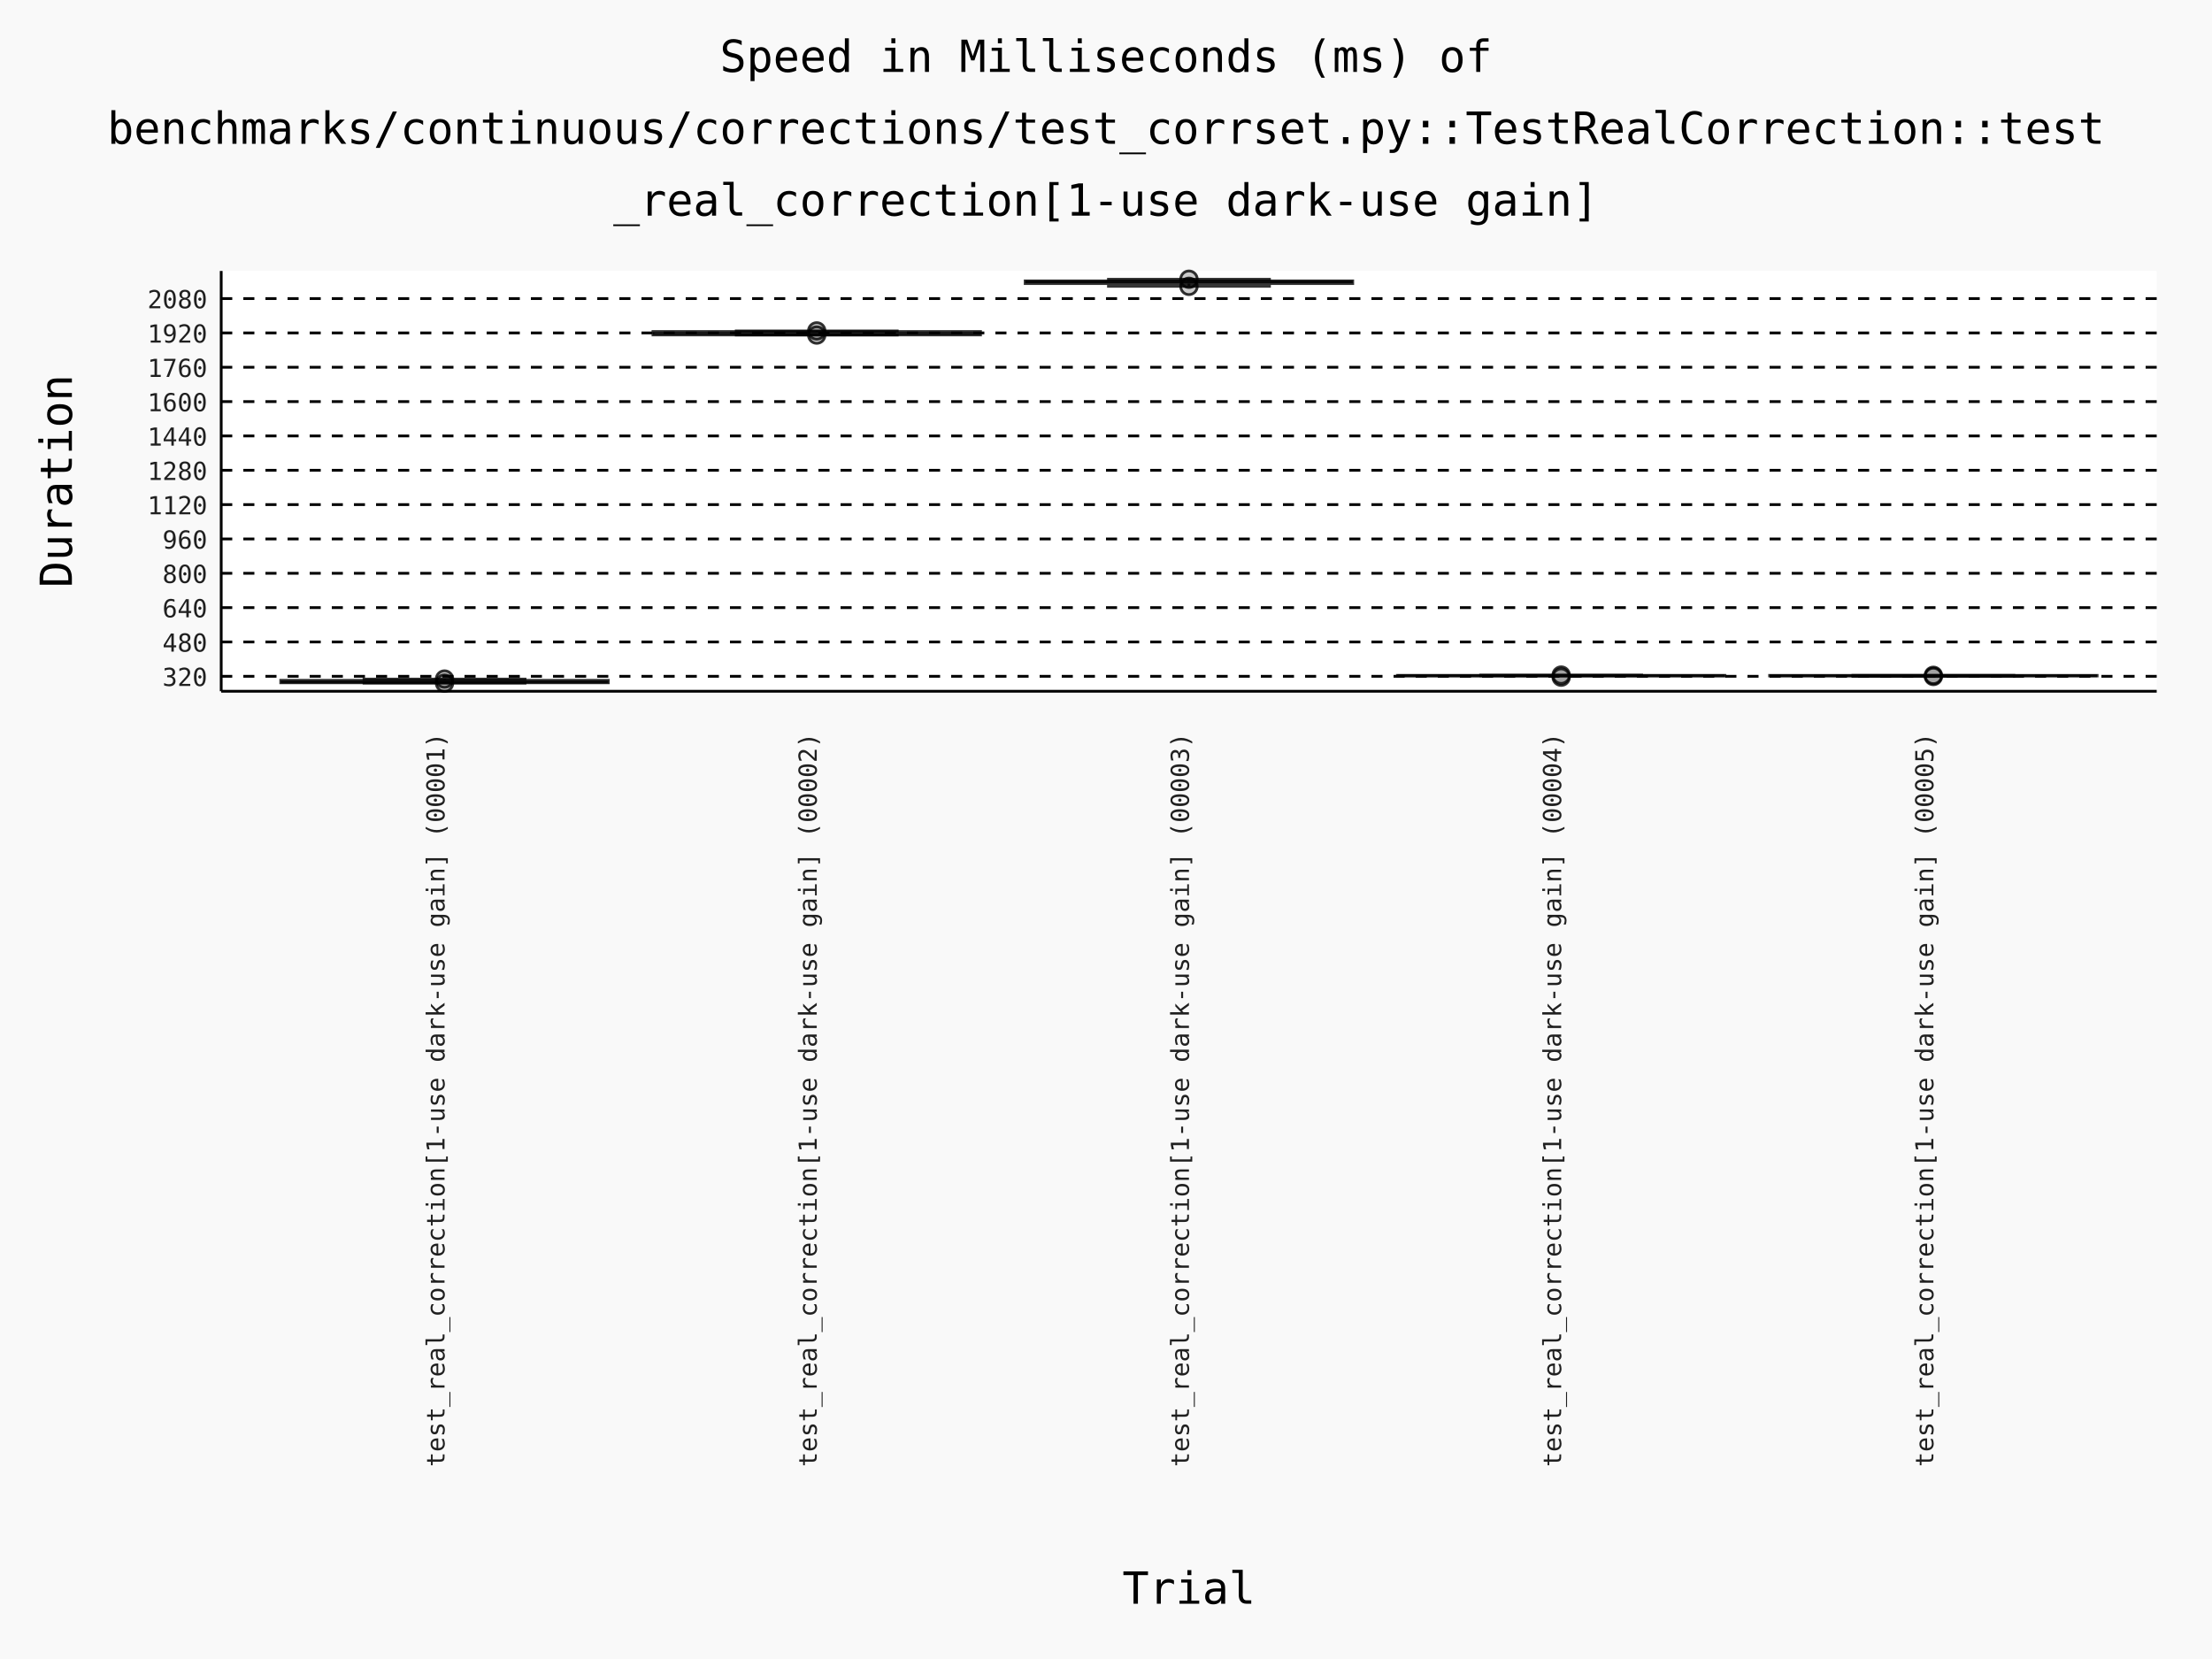
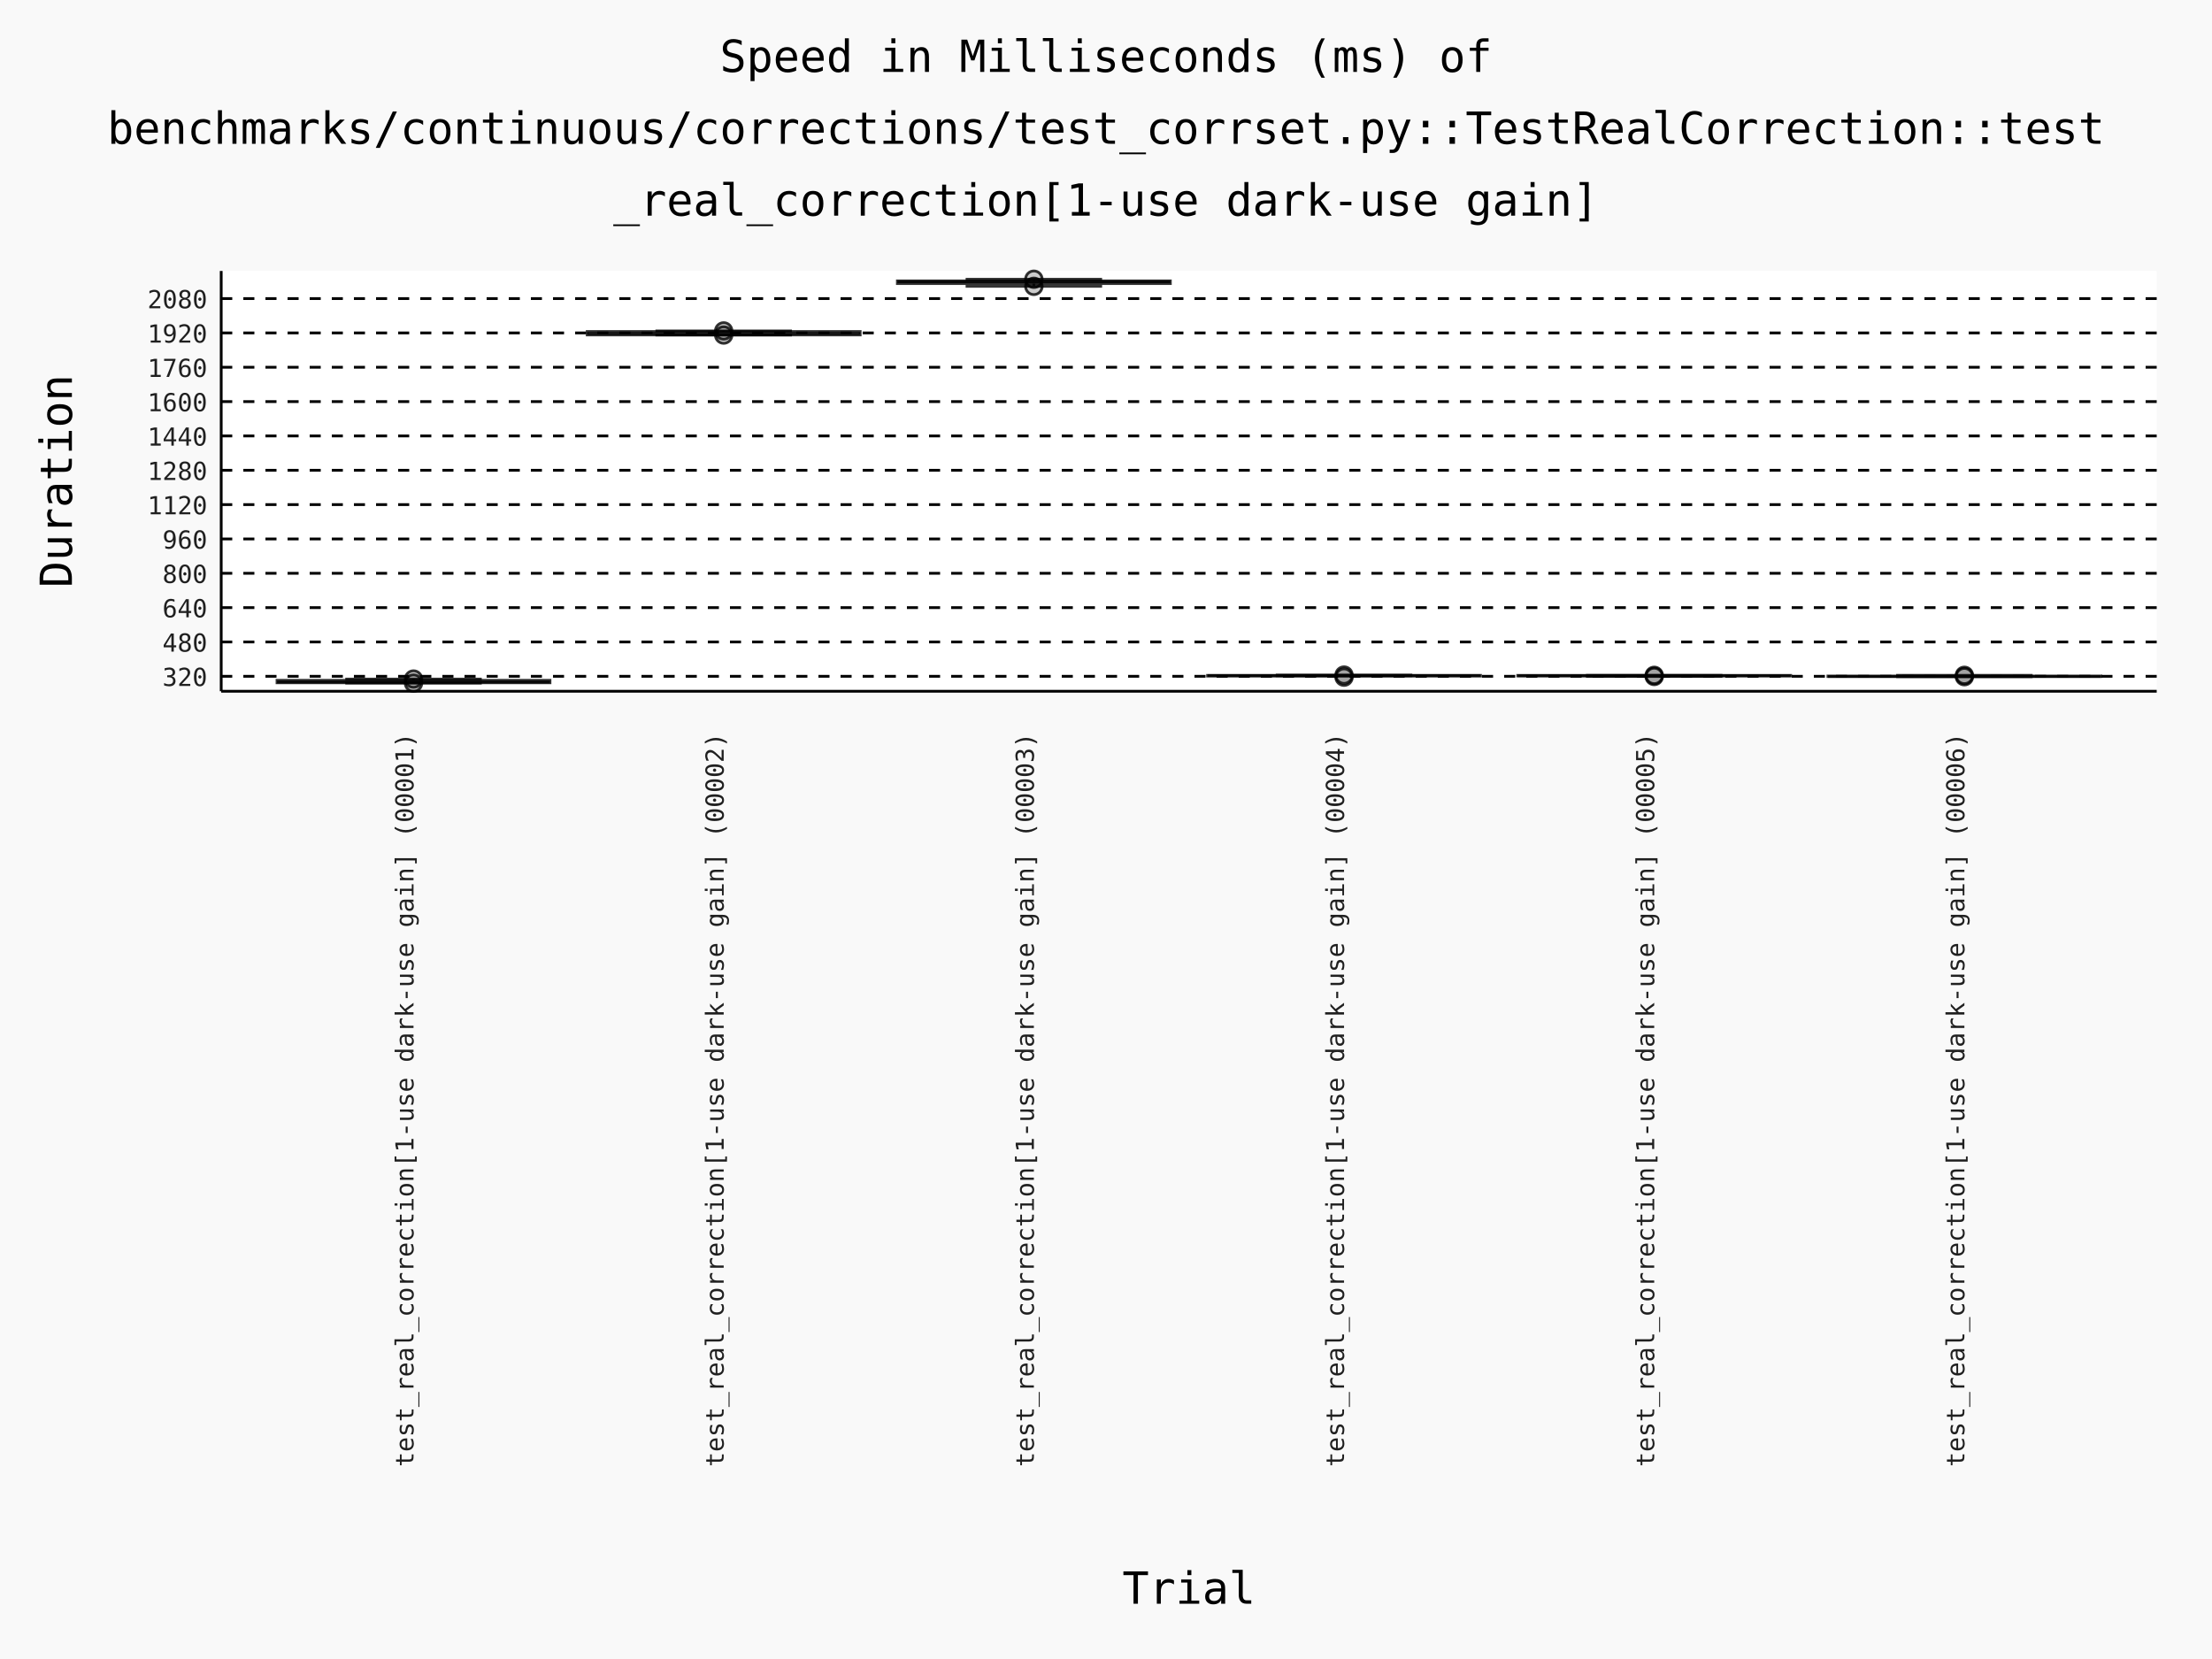
- <svg xmlns="http://www.w3.org/2000/svg" id="chart-b3713ab4-aaaa-48d2-a044-a2e0471d3456" class="pygal-chart" viewBox="0 0 800 600">
+ <svg xmlns="http://www.w3.org/2000/svg" id="chart-42d61c86-34f1-41f5-8c17-3f79115645c8" class="pygal-chart" viewBox="0 0 800 600">
  <defs>
-     <style type="text/css">#chart-b3713ab4-aaaa-48d2-a044-a2e0471d3456{-webkit-user-select:none;-webkit-font-smoothing:antialiased;font-family:Consolas,"Deja Vu Sans Mono","Bitstream Vera Sans Mono","Courier New",monospace}#chart-b3713ab4-aaaa-48d2-a044-a2e0471d3456 .title{font-family:Consolas,"Deja Vu Sans Mono","Bitstream Vera Sans Mono","Courier New",monospace;font-size:16px}#chart-b3713ab4-aaaa-48d2-a044-a2e0471d3456 .legends .legend text{font-family:Consolas,"Deja Vu Sans Mono","Bitstream Vera Sans Mono","Courier New",monospace;font-size:14px}#chart-b3713ab4-aaaa-48d2-a044-a2e0471d3456 .axis text{font-family:Consolas,"Deja Vu Sans Mono","Bitstream Vera Sans Mono","Courier New",monospace;font-size:10px}#chart-b3713ab4-aaaa-48d2-a044-a2e0471d3456 .axis text.major{font-family:Consolas,"Deja Vu Sans Mono","Bitstream Vera Sans Mono","Courier New",monospace;font-size:10px}#chart-b3713ab4-aaaa-48d2-a044-a2e0471d3456 .text-overlay text.value{font-family:Consolas,"Deja Vu Sans Mono","Bitstream Vera Sans Mono","Courier New",monospace;font-size:16px}#chart-b3713ab4-aaaa-48d2-a044-a2e0471d3456 .text-overlay text.label{font-family:Consolas,"Deja Vu Sans Mono","Bitstream Vera Sans Mono","Courier New",monospace;font-size:10px}#chart-b3713ab4-aaaa-48d2-a044-a2e0471d3456 .tooltip{font-family:Consolas,"Deja Vu Sans Mono","Bitstream Vera Sans Mono","Courier New",monospace;font-size:14px}#chart-b3713ab4-aaaa-48d2-a044-a2e0471d3456 text.no_data{font-family:Consolas,"Deja Vu Sans Mono","Bitstream Vera Sans Mono","Courier New",monospace;font-size:64px}
- #chart-b3713ab4-aaaa-48d2-a044-a2e0471d3456{background-color:rgba(249,249,249,1)}#chart-b3713ab4-aaaa-48d2-a044-a2e0471d3456 path,#chart-b3713ab4-aaaa-48d2-a044-a2e0471d3456 line,#chart-b3713ab4-aaaa-48d2-a044-a2e0471d3456 rect,#chart-b3713ab4-aaaa-48d2-a044-a2e0471d3456 circle{-webkit-transition:150ms;-moz-transition:150ms;transition:150ms}#chart-b3713ab4-aaaa-48d2-a044-a2e0471d3456 .graph &gt; .background{fill:rgba(249,249,249,1)}#chart-b3713ab4-aaaa-48d2-a044-a2e0471d3456 .plot &gt; .background{fill:rgba(255,255,255,1)}#chart-b3713ab4-aaaa-48d2-a044-a2e0471d3456 .graph{fill:rgba(0,0,0,.87)}#chart-b3713ab4-aaaa-48d2-a044-a2e0471d3456 text.no_data{fill:rgba(0,0,0,1)}#chart-b3713ab4-aaaa-48d2-a044-a2e0471d3456 .title{fill:rgba(0,0,0,1)}#chart-b3713ab4-aaaa-48d2-a044-a2e0471d3456 .legends .legend text{fill:rgba(0,0,0,.87)}#chart-b3713ab4-aaaa-48d2-a044-a2e0471d3456 .legends .legend:hover text{fill:rgba(0,0,0,1)}#chart-b3713ab4-aaaa-48d2-a044-a2e0471d3456 .axis .line{stroke:rgba(0,0,0,1)}#chart-b3713ab4-aaaa-48d2-a044-a2e0471d3456 .axis .guide.line{stroke:rgba(0,0,0,.54)}#chart-b3713ab4-aaaa-48d2-a044-a2e0471d3456 .axis .major.line{stroke:rgba(0,0,0,.87)}#chart-b3713ab4-aaaa-48d2-a044-a2e0471d3456 .axis text.major{fill:rgba(0,0,0,1)}#chart-b3713ab4-aaaa-48d2-a044-a2e0471d3456 .axis.y .guides:hover .guide.line,#chart-b3713ab4-aaaa-48d2-a044-a2e0471d3456 .line-graph .axis.x .guides:hover .guide.line,#chart-b3713ab4-aaaa-48d2-a044-a2e0471d3456 .stackedline-graph .axis.x .guides:hover .guide.line,#chart-b3713ab4-aaaa-48d2-a044-a2e0471d3456 .xy-graph .axis.x .guides:hover .guide.line{stroke:rgba(0,0,0,1)}#chart-b3713ab4-aaaa-48d2-a044-a2e0471d3456 .axis .guides:hover text{fill:rgba(0,0,0,1)}#chart-b3713ab4-aaaa-48d2-a044-a2e0471d3456 .reactive{fill-opacity:.7;stroke-opacity:.8;stroke-width:1}#chart-b3713ab4-aaaa-48d2-a044-a2e0471d3456 .ci{stroke:rgba(0,0,0,.87)}#chart-b3713ab4-aaaa-48d2-a044-a2e0471d3456 .reactive.active,#chart-b3713ab4-aaaa-48d2-a044-a2e0471d3456 .active .reactive{fill-opacity:.8;stroke-opacity:.9;stroke-width:4}#chart-b3713ab4-aaaa-48d2-a044-a2e0471d3456 .ci .reactive.active{stroke-width:1.5}#chart-b3713ab4-aaaa-48d2-a044-a2e0471d3456 .series text{fill:rgba(0,0,0,1)}#chart-b3713ab4-aaaa-48d2-a044-a2e0471d3456 .tooltip rect{fill:rgba(255,255,255,1);stroke:rgba(0,0,0,1);-webkit-transition:opacity 150ms;-moz-transition:opacity 150ms;transition:opacity 150ms}#chart-b3713ab4-aaaa-48d2-a044-a2e0471d3456 .tooltip .label{fill:rgba(0,0,0,.87)}#chart-b3713ab4-aaaa-48d2-a044-a2e0471d3456 .tooltip .label{fill:rgba(0,0,0,.87)}#chart-b3713ab4-aaaa-48d2-a044-a2e0471d3456 .tooltip .legend{font-size:.8em;fill:rgba(0,0,0,.54)}#chart-b3713ab4-aaaa-48d2-a044-a2e0471d3456 .tooltip .x_label{font-size:.6em;fill:rgba(0,0,0,1)}#chart-b3713ab4-aaaa-48d2-a044-a2e0471d3456 .tooltip .xlink{font-size:.5em;text-decoration:underline}#chart-b3713ab4-aaaa-48d2-a044-a2e0471d3456 .tooltip .value{font-size:1.5em}#chart-b3713ab4-aaaa-48d2-a044-a2e0471d3456 .bound{font-size:.5em}#chart-b3713ab4-aaaa-48d2-a044-a2e0471d3456 .max-value{font-size:.75em;fill:rgba(0,0,0,.54)}#chart-b3713ab4-aaaa-48d2-a044-a2e0471d3456 .map-element{fill:rgba(255,255,255,1);stroke:rgba(0,0,0,.54) !important}#chart-b3713ab4-aaaa-48d2-a044-a2e0471d3456 .map-element .reactive{fill-opacity:inherit;stroke-opacity:inherit}#chart-b3713ab4-aaaa-48d2-a044-a2e0471d3456 .color-0,#chart-b3713ab4-aaaa-48d2-a044-a2e0471d3456 .color-0 a:visited{stroke:#000000;fill:#000000}#chart-b3713ab4-aaaa-48d2-a044-a2e0471d3456 .color-1,#chart-b3713ab4-aaaa-48d2-a044-a2e0471d3456 .color-1 a:visited{stroke:#000000;fill:#000000}#chart-b3713ab4-aaaa-48d2-a044-a2e0471d3456 .color-2,#chart-b3713ab4-aaaa-48d2-a044-a2e0471d3456 .color-2 a:visited{stroke:#000000;fill:#000000}#chart-b3713ab4-aaaa-48d2-a044-a2e0471d3456 .color-3,#chart-b3713ab4-aaaa-48d2-a044-a2e0471d3456 .color-3 a:visited{stroke:#000000;fill:#000000}#chart-b3713ab4-aaaa-48d2-a044-a2e0471d3456 .color-4,#chart-b3713ab4-aaaa-48d2-a044-a2e0471d3456 .color-4 a:visited{stroke:#000000;fill:#000000}#chart-b3713ab4-aaaa-48d2-a044-a2e0471d3456 .text-overlay .color-0 text{fill:white}#chart-b3713ab4-aaaa-48d2-a044-a2e0471d3456 .text-overlay .color-1 text{fill:white}#chart-b3713ab4-aaaa-48d2-a044-a2e0471d3456 .text-overlay .color-2 text{fill:white}#chart-b3713ab4-aaaa-48d2-a044-a2e0471d3456 .text-overlay .color-3 text{fill:white}#chart-b3713ab4-aaaa-48d2-a044-a2e0471d3456 .text-overlay .color-4 text{fill:white}
- #chart-b3713ab4-aaaa-48d2-a044-a2e0471d3456 text.no_data{text-anchor:middle}#chart-b3713ab4-aaaa-48d2-a044-a2e0471d3456 .guide.line{fill:none}#chart-b3713ab4-aaaa-48d2-a044-a2e0471d3456 .centered{text-anchor:middle}#chart-b3713ab4-aaaa-48d2-a044-a2e0471d3456 .title{text-anchor:middle}#chart-b3713ab4-aaaa-48d2-a044-a2e0471d3456 .legends .legend text{fill-opacity:1}#chart-b3713ab4-aaaa-48d2-a044-a2e0471d3456 .axis.x text{text-anchor:middle}#chart-b3713ab4-aaaa-48d2-a044-a2e0471d3456 .axis.x:not(.web) text[transform]{text-anchor:start}#chart-b3713ab4-aaaa-48d2-a044-a2e0471d3456 .axis.x:not(.web) text[transform].backwards{text-anchor:end}#chart-b3713ab4-aaaa-48d2-a044-a2e0471d3456 .axis.y text{text-anchor:end}#chart-b3713ab4-aaaa-48d2-a044-a2e0471d3456 .axis.y text[transform].backwards{text-anchor:start}#chart-b3713ab4-aaaa-48d2-a044-a2e0471d3456 .axis.y2 text{text-anchor:start}#chart-b3713ab4-aaaa-48d2-a044-a2e0471d3456 .axis.y2 text[transform].backwards{text-anchor:end}#chart-b3713ab4-aaaa-48d2-a044-a2e0471d3456 .axis .guide.line{stroke-dasharray:4,4;stroke:black}#chart-b3713ab4-aaaa-48d2-a044-a2e0471d3456 .axis .major.guide.line{stroke-dasharray:6,6;stroke:black}#chart-b3713ab4-aaaa-48d2-a044-a2e0471d3456 .horizontal .axis.y .guide.line,#chart-b3713ab4-aaaa-48d2-a044-a2e0471d3456 .horizontal .axis.y2 .guide.line,#chart-b3713ab4-aaaa-48d2-a044-a2e0471d3456 .vertical .axis.x .guide.line{opacity:0}#chart-b3713ab4-aaaa-48d2-a044-a2e0471d3456 .horizontal .axis.always_show .guide.line,#chart-b3713ab4-aaaa-48d2-a044-a2e0471d3456 .vertical .axis.always_show .guide.line{opacity:1 !important}#chart-b3713ab4-aaaa-48d2-a044-a2e0471d3456 .axis.y .guides:hover .guide.line,#chart-b3713ab4-aaaa-48d2-a044-a2e0471d3456 .axis.y2 .guides:hover .guide.line,#chart-b3713ab4-aaaa-48d2-a044-a2e0471d3456 .axis.x .guides:hover .guide.line{opacity:1}#chart-b3713ab4-aaaa-48d2-a044-a2e0471d3456 .axis .guides:hover text{opacity:1}#chart-b3713ab4-aaaa-48d2-a044-a2e0471d3456 .nofill{fill:none}#chart-b3713ab4-aaaa-48d2-a044-a2e0471d3456 .subtle-fill{fill-opacity:.2}#chart-b3713ab4-aaaa-48d2-a044-a2e0471d3456 .dot{stroke-width:1px;fill-opacity:1;stroke-opacity:1}#chart-b3713ab4-aaaa-48d2-a044-a2e0471d3456 .dot.active{stroke-width:5px}#chart-b3713ab4-aaaa-48d2-a044-a2e0471d3456 .dot.negative{fill:transparent}#chart-b3713ab4-aaaa-48d2-a044-a2e0471d3456 text,#chart-b3713ab4-aaaa-48d2-a044-a2e0471d3456 tspan{stroke:none !important}#chart-b3713ab4-aaaa-48d2-a044-a2e0471d3456 .series text.active{opacity:1}#chart-b3713ab4-aaaa-48d2-a044-a2e0471d3456 .tooltip rect{fill-opacity:.95;stroke-width:.5}#chart-b3713ab4-aaaa-48d2-a044-a2e0471d3456 .tooltip text{fill-opacity:1}#chart-b3713ab4-aaaa-48d2-a044-a2e0471d3456 .showable{visibility:hidden}#chart-b3713ab4-aaaa-48d2-a044-a2e0471d3456 .showable.shown{visibility:visible}#chart-b3713ab4-aaaa-48d2-a044-a2e0471d3456 .gauge-background{fill:rgba(229,229,229,1);stroke:none}#chart-b3713ab4-aaaa-48d2-a044-a2e0471d3456 .bg-lines{stroke:rgba(249,249,249,1);stroke-width:2px}
+     <style type="text/css">#chart-42d61c86-34f1-41f5-8c17-3f79115645c8{-webkit-user-select:none;-webkit-font-smoothing:antialiased;font-family:Consolas,"Deja Vu Sans Mono","Bitstream Vera Sans Mono","Courier New",monospace}#chart-42d61c86-34f1-41f5-8c17-3f79115645c8 .title{font-family:Consolas,"Deja Vu Sans Mono","Bitstream Vera Sans Mono","Courier New",monospace;font-size:16px}#chart-42d61c86-34f1-41f5-8c17-3f79115645c8 .legends .legend text{font-family:Consolas,"Deja Vu Sans Mono","Bitstream Vera Sans Mono","Courier New",monospace;font-size:14px}#chart-42d61c86-34f1-41f5-8c17-3f79115645c8 .axis text{font-family:Consolas,"Deja Vu Sans Mono","Bitstream Vera Sans Mono","Courier New",monospace;font-size:10px}#chart-42d61c86-34f1-41f5-8c17-3f79115645c8 .axis text.major{font-family:Consolas,"Deja Vu Sans Mono","Bitstream Vera Sans Mono","Courier New",monospace;font-size:10px}#chart-42d61c86-34f1-41f5-8c17-3f79115645c8 .text-overlay text.value{font-family:Consolas,"Deja Vu Sans Mono","Bitstream Vera Sans Mono","Courier New",monospace;font-size:16px}#chart-42d61c86-34f1-41f5-8c17-3f79115645c8 .text-overlay text.label{font-family:Consolas,"Deja Vu Sans Mono","Bitstream Vera Sans Mono","Courier New",monospace;font-size:10px}#chart-42d61c86-34f1-41f5-8c17-3f79115645c8 .tooltip{font-family:Consolas,"Deja Vu Sans Mono","Bitstream Vera Sans Mono","Courier New",monospace;font-size:14px}#chart-42d61c86-34f1-41f5-8c17-3f79115645c8 text.no_data{font-family:Consolas,"Deja Vu Sans Mono","Bitstream Vera Sans Mono","Courier New",monospace;font-size:64px}
+ #chart-42d61c86-34f1-41f5-8c17-3f79115645c8{background-color:rgba(249,249,249,1)}#chart-42d61c86-34f1-41f5-8c17-3f79115645c8 path,#chart-42d61c86-34f1-41f5-8c17-3f79115645c8 line,#chart-42d61c86-34f1-41f5-8c17-3f79115645c8 rect,#chart-42d61c86-34f1-41f5-8c17-3f79115645c8 circle{-webkit-transition:150ms;-moz-transition:150ms;transition:150ms}#chart-42d61c86-34f1-41f5-8c17-3f79115645c8 .graph &gt; .background{fill:rgba(249,249,249,1)}#chart-42d61c86-34f1-41f5-8c17-3f79115645c8 .plot &gt; .background{fill:rgba(255,255,255,1)}#chart-42d61c86-34f1-41f5-8c17-3f79115645c8 .graph{fill:rgba(0,0,0,.87)}#chart-42d61c86-34f1-41f5-8c17-3f79115645c8 text.no_data{fill:rgba(0,0,0,1)}#chart-42d61c86-34f1-41f5-8c17-3f79115645c8 .title{fill:rgba(0,0,0,1)}#chart-42d61c86-34f1-41f5-8c17-3f79115645c8 .legends .legend text{fill:rgba(0,0,0,.87)}#chart-42d61c86-34f1-41f5-8c17-3f79115645c8 .legends .legend:hover text{fill:rgba(0,0,0,1)}#chart-42d61c86-34f1-41f5-8c17-3f79115645c8 .axis .line{stroke:rgba(0,0,0,1)}#chart-42d61c86-34f1-41f5-8c17-3f79115645c8 .axis .guide.line{stroke:rgba(0,0,0,.54)}#chart-42d61c86-34f1-41f5-8c17-3f79115645c8 .axis .major.line{stroke:rgba(0,0,0,.87)}#chart-42d61c86-34f1-41f5-8c17-3f79115645c8 .axis text.major{fill:rgba(0,0,0,1)}#chart-42d61c86-34f1-41f5-8c17-3f79115645c8 .axis.y .guides:hover .guide.line,#chart-42d61c86-34f1-41f5-8c17-3f79115645c8 .line-graph .axis.x .guides:hover .guide.line,#chart-42d61c86-34f1-41f5-8c17-3f79115645c8 .stackedline-graph .axis.x .guides:hover .guide.line,#chart-42d61c86-34f1-41f5-8c17-3f79115645c8 .xy-graph .axis.x .guides:hover .guide.line{stroke:rgba(0,0,0,1)}#chart-42d61c86-34f1-41f5-8c17-3f79115645c8 .axis .guides:hover text{fill:rgba(0,0,0,1)}#chart-42d61c86-34f1-41f5-8c17-3f79115645c8 .reactive{fill-opacity:.7;stroke-opacity:.8;stroke-width:1}#chart-42d61c86-34f1-41f5-8c17-3f79115645c8 .ci{stroke:rgba(0,0,0,.87)}#chart-42d61c86-34f1-41f5-8c17-3f79115645c8 .reactive.active,#chart-42d61c86-34f1-41f5-8c17-3f79115645c8 .active .reactive{fill-opacity:.8;stroke-opacity:.9;stroke-width:4}#chart-42d61c86-34f1-41f5-8c17-3f79115645c8 .ci .reactive.active{stroke-width:1.5}#chart-42d61c86-34f1-41f5-8c17-3f79115645c8 .series text{fill:rgba(0,0,0,1)}#chart-42d61c86-34f1-41f5-8c17-3f79115645c8 .tooltip rect{fill:rgba(255,255,255,1);stroke:rgba(0,0,0,1);-webkit-transition:opacity 150ms;-moz-transition:opacity 150ms;transition:opacity 150ms}#chart-42d61c86-34f1-41f5-8c17-3f79115645c8 .tooltip .label{fill:rgba(0,0,0,.87)}#chart-42d61c86-34f1-41f5-8c17-3f79115645c8 .tooltip .label{fill:rgba(0,0,0,.87)}#chart-42d61c86-34f1-41f5-8c17-3f79115645c8 .tooltip .legend{font-size:.8em;fill:rgba(0,0,0,.54)}#chart-42d61c86-34f1-41f5-8c17-3f79115645c8 .tooltip .x_label{font-size:.6em;fill:rgba(0,0,0,1)}#chart-42d61c86-34f1-41f5-8c17-3f79115645c8 .tooltip .xlink{font-size:.5em;text-decoration:underline}#chart-42d61c86-34f1-41f5-8c17-3f79115645c8 .tooltip .value{font-size:1.5em}#chart-42d61c86-34f1-41f5-8c17-3f79115645c8 .bound{font-size:.5em}#chart-42d61c86-34f1-41f5-8c17-3f79115645c8 .max-value{font-size:.75em;fill:rgba(0,0,0,.54)}#chart-42d61c86-34f1-41f5-8c17-3f79115645c8 .map-element{fill:rgba(255,255,255,1);stroke:rgba(0,0,0,.54) !important}#chart-42d61c86-34f1-41f5-8c17-3f79115645c8 .map-element .reactive{fill-opacity:inherit;stroke-opacity:inherit}#chart-42d61c86-34f1-41f5-8c17-3f79115645c8 .color-0,#chart-42d61c86-34f1-41f5-8c17-3f79115645c8 .color-0 a:visited{stroke:#000000;fill:#000000}#chart-42d61c86-34f1-41f5-8c17-3f79115645c8 .color-1,#chart-42d61c86-34f1-41f5-8c17-3f79115645c8 .color-1 a:visited{stroke:#000000;fill:#000000}#chart-42d61c86-34f1-41f5-8c17-3f79115645c8 .color-2,#chart-42d61c86-34f1-41f5-8c17-3f79115645c8 .color-2 a:visited{stroke:#000000;fill:#000000}#chart-42d61c86-34f1-41f5-8c17-3f79115645c8 .color-3,#chart-42d61c86-34f1-41f5-8c17-3f79115645c8 .color-3 a:visited{stroke:#000000;fill:#000000}#chart-42d61c86-34f1-41f5-8c17-3f79115645c8 .color-4,#chart-42d61c86-34f1-41f5-8c17-3f79115645c8 .color-4 a:visited{stroke:#000000;fill:#000000}#chart-42d61c86-34f1-41f5-8c17-3f79115645c8 .color-5,#chart-42d61c86-34f1-41f5-8c17-3f79115645c8 .color-5 a:visited{stroke:#000000;fill:#000000}#chart-42d61c86-34f1-41f5-8c17-3f79115645c8 .text-overlay .color-0 text{fill:white}#chart-42d61c86-34f1-41f5-8c17-3f79115645c8 .text-overlay .color-1 text{fill:white}#chart-42d61c86-34f1-41f5-8c17-3f79115645c8 .text-overlay .color-2 text{fill:white}#chart-42d61c86-34f1-41f5-8c17-3f79115645c8 .text-overlay .color-3 text{fill:white}#chart-42d61c86-34f1-41f5-8c17-3f79115645c8 .text-overlay .color-4 text{fill:white}#chart-42d61c86-34f1-41f5-8c17-3f79115645c8 .text-overlay .color-5 text{fill:white}
+ #chart-42d61c86-34f1-41f5-8c17-3f79115645c8 text.no_data{text-anchor:middle}#chart-42d61c86-34f1-41f5-8c17-3f79115645c8 .guide.line{fill:none}#chart-42d61c86-34f1-41f5-8c17-3f79115645c8 .centered{text-anchor:middle}#chart-42d61c86-34f1-41f5-8c17-3f79115645c8 .title{text-anchor:middle}#chart-42d61c86-34f1-41f5-8c17-3f79115645c8 .legends .legend text{fill-opacity:1}#chart-42d61c86-34f1-41f5-8c17-3f79115645c8 .axis.x text{text-anchor:middle}#chart-42d61c86-34f1-41f5-8c17-3f79115645c8 .axis.x:not(.web) text[transform]{text-anchor:start}#chart-42d61c86-34f1-41f5-8c17-3f79115645c8 .axis.x:not(.web) text[transform].backwards{text-anchor:end}#chart-42d61c86-34f1-41f5-8c17-3f79115645c8 .axis.y text{text-anchor:end}#chart-42d61c86-34f1-41f5-8c17-3f79115645c8 .axis.y text[transform].backwards{text-anchor:start}#chart-42d61c86-34f1-41f5-8c17-3f79115645c8 .axis.y2 text{text-anchor:start}#chart-42d61c86-34f1-41f5-8c17-3f79115645c8 .axis.y2 text[transform].backwards{text-anchor:end}#chart-42d61c86-34f1-41f5-8c17-3f79115645c8 .axis .guide.line{stroke-dasharray:4,4;stroke:black}#chart-42d61c86-34f1-41f5-8c17-3f79115645c8 .axis .major.guide.line{stroke-dasharray:6,6;stroke:black}#chart-42d61c86-34f1-41f5-8c17-3f79115645c8 .horizontal .axis.y .guide.line,#chart-42d61c86-34f1-41f5-8c17-3f79115645c8 .horizontal .axis.y2 .guide.line,#chart-42d61c86-34f1-41f5-8c17-3f79115645c8 .vertical .axis.x .guide.line{opacity:0}#chart-42d61c86-34f1-41f5-8c17-3f79115645c8 .horizontal .axis.always_show .guide.line,#chart-42d61c86-34f1-41f5-8c17-3f79115645c8 .vertical .axis.always_show .guide.line{opacity:1 !important}#chart-42d61c86-34f1-41f5-8c17-3f79115645c8 .axis.y .guides:hover .guide.line,#chart-42d61c86-34f1-41f5-8c17-3f79115645c8 .axis.y2 .guides:hover .guide.line,#chart-42d61c86-34f1-41f5-8c17-3f79115645c8 .axis.x .guides:hover .guide.line{opacity:1}#chart-42d61c86-34f1-41f5-8c17-3f79115645c8 .axis .guides:hover text{opacity:1}#chart-42d61c86-34f1-41f5-8c17-3f79115645c8 .nofill{fill:none}#chart-42d61c86-34f1-41f5-8c17-3f79115645c8 .subtle-fill{fill-opacity:.2}#chart-42d61c86-34f1-41f5-8c17-3f79115645c8 .dot{stroke-width:1px;fill-opacity:1;stroke-opacity:1}#chart-42d61c86-34f1-41f5-8c17-3f79115645c8 .dot.active{stroke-width:5px}#chart-42d61c86-34f1-41f5-8c17-3f79115645c8 .dot.negative{fill:transparent}#chart-42d61c86-34f1-41f5-8c17-3f79115645c8 text,#chart-42d61c86-34f1-41f5-8c17-3f79115645c8 tspan{stroke:none !important}#chart-42d61c86-34f1-41f5-8c17-3f79115645c8 .series text.active{opacity:1}#chart-42d61c86-34f1-41f5-8c17-3f79115645c8 .tooltip rect{fill-opacity:.95;stroke-width:.5}#chart-42d61c86-34f1-41f5-8c17-3f79115645c8 .tooltip text{fill-opacity:1}#chart-42d61c86-34f1-41f5-8c17-3f79115645c8 .showable{visibility:hidden}#chart-42d61c86-34f1-41f5-8c17-3f79115645c8 .showable.shown{visibility:visible}#chart-42d61c86-34f1-41f5-8c17-3f79115645c8 .gauge-background{fill:rgba(229,229,229,1);stroke:none}#chart-42d61c86-34f1-41f5-8c17-3f79115645c8 .bg-lines{stroke:rgba(249,249,249,1);stroke-width:2px}
.tooltip .value{font-size:1em !important}.axis text{font-size:9px !important}</style>
  </defs>
  <g class="graph custombox-graph vertical">
    <rect x="0" y="0" width="800" height="600" class="background" />
    <g transform="translate(80, 98)" class="plot">
      <rect x="0" y="0" width="700.0" height="152.0" class="background" />
      <g class="axis y always_show">
        <path d="M0 152 h700" class="line" />
        <g class="guides">
          <path d="M0 146.593 h700" class="guide line" />
          <text x="-5" y="150.093" class="">320</text>
        </g>
        <g class="guides">
          <path d="M0 134.174 h700" class="guide line" />
          <text x="-5" y="137.674" class="">480</text>
        </g>
        <g class="guides">
          <path d="M0 121.756 h700" class="guide line" />
          <text x="-5" y="125.256" class="">640</text>
        </g>
        <g class="guides">
          <path d="M0 109.337 h700" class="guide line" />
          <text x="-5" y="112.837" class="">800</text>
        </g>
        <g class="guides">
          <path d="M0 96.918 h700" class="guide line" />
          <text x="-5" y="100.418" class="">960</text>
        </g>
        <g class="guides">
          <path d="M0 84.499 h700" class="guide line" />
          <text x="-5" y="87.999" class="">1120</text>
        </g>
        <g class="guides">
          <path d="M0 72.08 h700" class="guide line" />
          <text x="-5" y="75.58" class="">1280</text>
        </g>
        <g class="guides">
          <path d="M0 59.662 h700" class="guide line" />
          <text x="-5" y="63.162" class="">1440</text>
        </g>
        <g class="guides">
          <path d="M0 47.243 h700" class="guide line" />
          <text x="-5" y="50.743" class="">1600</text>
        </g>
        <g class="guides">
          <path d="M0 34.824 h700" class="guide line" />
          <text x="-5" y="38.324" class="">1760</text>
        </g>
        <g class="guides">
          <path d="M0 22.405 h700" class="guide line" />
          <text x="-5" y="25.905" class="">1920</text>
        </g>
        <g class="guides">
          <path d="M0 9.986 h700" class="guide line" />
          <text x="-5" y="13.486" class="">2080</text>
        </g>
      </g>
      <g class="axis x">
        <path d="M0 0 v152" class="line" />
        <g class="guides">
-           <path d="M80.769 0 v152" class="guide line" />
-           <text x="80.769" y="167.0" class="backwards" transform="rotate(270 80.76923 167)">test_real_correction[1-use dark-use gain] (00001)</text>
-         </g>
-         <g class="guides">
-           <path d="M215.385 0 v152" class="guide line" />
-           <text x="215.385" y="167.0" class="backwards" transform="rotate(270 215.3846 167)">test_real_correction[1-use dark-use gain] (00002)</text>
-         </g>
-         <g class="guides">
-           <path d="M350 0 v152" class="guide line" />
-           <text x="350.0" y="167.0" class="backwards" transform="rotate(270 350 167)">test_real_correction[1-use dark-use gain] (00003)</text>
-         </g>
-         <g class="guides">
-           <path d="M484.615 0 v152" class="guide line" />
-           <text x="484.615" y="167.0" class="backwards" transform="rotate(270 484.6154 167)">test_real_correction[1-use dark-use gain] (00004)</text>
-         </g>
-         <g class="guides">
-           <path d="M619.231 0 v152" class="guide line" />
-           <text x="619.231" y="167.0" class="backwards" transform="rotate(270 619.2308 167)">test_real_correction[1-use dark-use gain] (00005)</text>
+           <path d="M69.551 0 v152" class="guide line" />
+           <text x="69.551" y="167.0" class="backwards" transform="rotate(270 69.55128 167)">test_real_correction[1-use dark-use gain] (00001)</text>
+         </g>
+         <g class="guides">
+           <path d="M181.731 0 v152" class="guide line" />
+           <text x="181.731" y="167.0" class="backwards" transform="rotate(270 181.7308 167)">test_real_correction[1-use dark-use gain] (00002)</text>
+         </g>
+         <g class="guides">
+           <path d="M293.91 0 v152" class="guide line" />
+           <text x="293.91" y="167.0" class="backwards" transform="rotate(270 293.9103 167)">test_real_correction[1-use dark-use gain] (00003)</text>
+         </g>
+         <g class="guides">
+           <path d="M406.09 0 v152" class="guide line" />
+           <text x="406.09" y="167.0" class="backwards" transform="rotate(270 406.0897 167)">test_real_correction[1-use dark-use gain] (00004)</text>
+         </g>
+         <g class="guides">
+           <path d="M518.269 0 v152" class="guide line" />
+           <text x="518.269" y="167.0" class="backwards" transform="rotate(270 518.2692 167)">test_real_correction[1-use dark-use gain] (00005)</text>
+         </g>
+         <g class="guides">
+           <path d="M630.449 0 v152" class="guide line" />
+           <text x="630.449" y="167.0" class="backwards" transform="rotate(270 630.4487 167)">test_real_correction[1-use dark-use gain] (00006)</text>
        </g>
      </g>
      <g class="series serie-0 color-0">
        <g class="boxes">
          <g class="box">
-             <path stroke-width="3" d="M51.154 149.062 L110.385 149.062" class="reactive tooltip-trigger" />
-             <path stroke-width="3" d="M21.538 148.653 L140 148.653" class="reactive tooltip-trigger" />
-             <path stroke-width="3" d="M51.154 147.595 L110.385 147.595" class="reactive tooltip-trigger" />
-             <path stroke-width="2" d="M80.769 149.062 L80.769 148.936" class="reactive tooltip-trigger" />
-             <path stroke-width="2" d="M80.769 147.595 L80.769 148.038" class="reactive tooltip-trigger" />
-             <rect x="21.538" y="148.038" height="0.897" width="118.462" class="subtle-fill reactive tooltip-trigger" />
-             <circle cx="80.769" cy="149.062" r="3" class="subtle-fill reactive tooltip-trigger" />
-             <circle cx="80.769" cy="147.595" r="3" class="subtle-fill reactive tooltip-trigger" />
+             <path stroke-width="3" d="M44.872 149.062 L94.231 149.062" class="reactive tooltip-trigger" />
+             <path stroke-width="3" d="M20.192 148.653 L118.91 148.653" class="reactive tooltip-trigger" />
+             <path stroke-width="3" d="M44.872 147.595 L94.231 147.595" class="reactive tooltip-trigger" />
+             <path stroke-width="2" d="M69.551 149.062 L69.551 148.936" class="reactive tooltip-trigger" />
+             <path stroke-width="2" d="M69.551 147.595 L69.551 148.038" class="reactive tooltip-trigger" />
+             <rect x="20.192" y="148.038" height="0.897" width="98.718" class="subtle-fill reactive tooltip-trigger" />
+             <circle cx="69.551" cy="149.062" r="3" class="subtle-fill reactive tooltip-trigger" />
+             <circle cx="69.551" cy="147.595" r="3" class="subtle-fill reactive tooltip-trigger" />
          </g>
        </g>
      </g>
      <g class="series serie-1 color-1">
        <g class="boxes">
          <g class="box">
-             <path stroke-width="3" d="M185.769 23.17 L245 23.17" class="reactive tooltip-trigger" />
-             <path stroke-width="3" d="M156.154 22.586 L274.615 22.586" class="reactive tooltip-trigger" />
-             <path stroke-width="3" d="M185.769 21.688 L245 21.688" class="reactive tooltip-trigger" />
-             <path stroke-width="2" d="M215.385 23.17 L215.385 23.139" class="reactive tooltip-trigger" />
-             <path stroke-width="2" d="M215.385 21.688 L215.385 21.899" class="reactive tooltip-trigger" />
-             <rect x="156.154" y="21.899" height="1.239" width="118.462" class="subtle-fill reactive tooltip-trigger" />
-             <circle cx="215.385" cy="23.17" r="3" class="subtle-fill reactive tooltip-trigger" />
-             <circle cx="215.385" cy="21.688" r="3" class="subtle-fill reactive tooltip-trigger" />
+             <path stroke-width="3" d="M157.051 23.17 L206.41 23.17" class="reactive tooltip-trigger" />
+             <path stroke-width="3" d="M132.372 22.586 L231.09 22.586" class="reactive tooltip-trigger" />
+             <path stroke-width="3" d="M157.051 21.688 L206.41 21.688" class="reactive tooltip-trigger" />
+             <path stroke-width="2" d="M181.731 23.17 L181.731 23.139" class="reactive tooltip-trigger" />
+             <path stroke-width="2" d="M181.731 21.688 L181.731 21.899" class="reactive tooltip-trigger" />
+             <rect x="132.372" y="21.899" height="1.239" width="98.718" class="subtle-fill reactive tooltip-trigger" />
+             <circle cx="181.731" cy="23.17" r="3" class="subtle-fill reactive tooltip-trigger" />
+             <circle cx="181.731" cy="21.688" r="3" class="subtle-fill reactive tooltip-trigger" />
          </g>
        </g>
      </g>
      <g class="series serie-2 color-2">
        <g class="boxes">
          <g class="box">
-             <path stroke-width="3" d="M320.385 5.55 L379.615 5.55" class="reactive tooltip-trigger" />
-             <path stroke-width="3" d="M290.769 3.902 L409.231 3.902" class="reactive tooltip-trigger" />
-             <path stroke-width="3" d="M320.385 2.992 L379.615 2.992" class="reactive tooltip-trigger" />
-             <path stroke-width="2" d="M350 5.55 L350 4.556" class="reactive tooltip-trigger" />
-             <path stroke-width="2" d="M350 2.992 L350 3.592" class="reactive tooltip-trigger" />
-             <rect x="290.769" y="3.592" height="0.964" width="118.462" class="subtle-fill reactive tooltip-trigger" />
-             <circle cx="350.0" cy="5.55" r="3" class="subtle-fill reactive tooltip-trigger" />
-             <circle cx="350.0" cy="2.992" r="3" class="subtle-fill reactive tooltip-trigger" />
+             <path stroke-width="3" d="M269.231 5.55 L318.59 5.55" class="reactive tooltip-trigger" />
+             <path stroke-width="3" d="M244.551 3.902 L343.269 3.902" class="reactive tooltip-trigger" />
+             <path stroke-width="3" d="M269.231 2.992 L318.59 2.992" class="reactive tooltip-trigger" />
+             <path stroke-width="2" d="M293.91 5.55 L293.91 4.556" class="reactive tooltip-trigger" />
+             <path stroke-width="2" d="M293.91 2.992 L293.91 3.592" class="reactive tooltip-trigger" />
+             <rect x="244.551" y="3.592" height="0.964" width="98.718" class="subtle-fill reactive tooltip-trigger" />
+             <circle cx="293.91" cy="5.55" r="3" class="subtle-fill reactive tooltip-trigger" />
+             <circle cx="293.91" cy="2.992" r="3" class="subtle-fill reactive tooltip-trigger" />
          </g>
        </g>
      </g>
      <g class="series serie-3 color-3">
        <g class="boxes">
          <g class="box">
-             <path stroke-width="3" d="M455 146.383 L514.231 146.383" class="reactive tooltip-trigger" />
-             <path stroke-width="3" d="M425.385 146.328 L543.846 146.328" class="reactive tooltip-trigger" />
-             <path stroke-width="3" d="M455 146.156 L514.231 146.156" class="reactive tooltip-trigger" />
-             <path stroke-width="2" d="M484.615 146.383 L484.615 146.513" class="reactive tooltip-trigger" />
-             <path stroke-width="2" d="M484.615 146.156 L484.615 146.263" class="reactive tooltip-trigger" />
-             <rect x="425.385" y="146.263" height="0.249" width="118.462" class="subtle-fill reactive tooltip-trigger" />
-             <circle cx="484.615" cy="146.901" r="3" class="subtle-fill reactive tooltip-trigger" />
-             <circle cx="484.615" cy="146.156" r="3" class="subtle-fill reactive tooltip-trigger" />
+             <path stroke-width="3" d="M381.41 146.383 L430.769 146.383" class="reactive tooltip-trigger" />
+             <path stroke-width="3" d="M356.731 146.328 L455.449 146.328" class="reactive tooltip-trigger" />
+             <path stroke-width="3" d="M381.41 146.156 L430.769 146.156" class="reactive tooltip-trigger" />
+             <path stroke-width="2" d="M406.09 146.383 L406.09 146.513" class="reactive tooltip-trigger" />
+             <path stroke-width="2" d="M406.09 146.156 L406.09 146.263" class="reactive tooltip-trigger" />
+             <rect x="356.731" y="146.263" height="0.249" width="98.718" class="subtle-fill reactive tooltip-trigger" />
+             <circle cx="406.09" cy="146.901" r="3" class="subtle-fill reactive tooltip-trigger" />
+             <circle cx="406.09" cy="146.156" r="3" class="subtle-fill reactive tooltip-trigger" />
          </g>
        </g>
      </g>
      <g class="series serie-4 color-4">
        <g class="boxes">
          <g class="box">
-             <path stroke-width="3" d="M589.615 146.649 L648.846 146.649" class="reactive tooltip-trigger" />
-             <path stroke-width="3" d="M560 146.384 L678.462 146.384" class="reactive tooltip-trigger" />
-             <path stroke-width="3" d="M589.615 146.251 L648.846 146.251" class="reactive tooltip-trigger" />
-             <path stroke-width="2" d="M619.231 146.649 L619.231 146.47" class="reactive tooltip-trigger" />
-             <path stroke-width="2" d="M619.231 146.251 L619.231 146.268" class="reactive tooltip-trigger" />
-             <rect x="560.0" y="146.268" height="0.202" width="118.462" class="subtle-fill reactive tooltip-trigger" />
-             <circle cx="619.231" cy="146.649" r="3" class="subtle-fill reactive tooltip-trigger" />
-             <circle cx="619.231" cy="146.251" r="3" class="subtle-fill reactive tooltip-trigger" />
+             <path stroke-width="3" d="M493.59 146.649 L542.949 146.649" class="reactive tooltip-trigger" />
+             <path stroke-width="3" d="M468.91 146.384 L567.628 146.384" class="reactive tooltip-trigger" />
+             <path stroke-width="3" d="M493.59 146.251 L542.949 146.251" class="reactive tooltip-trigger" />
+             <path stroke-width="2" d="M518.269 146.649 L518.269 146.47" class="reactive tooltip-trigger" />
+             <path stroke-width="2" d="M518.269 146.251 L518.269 146.268" class="reactive tooltip-trigger" />
+             <rect x="468.91" y="146.268" height="0.202" width="98.718" class="subtle-fill reactive tooltip-trigger" />
+             <circle cx="518.269" cy="146.649" r="3" class="subtle-fill reactive tooltip-trigger" />
+             <circle cx="518.269" cy="146.251" r="3" class="subtle-fill reactive tooltip-trigger" />
+           </g>
+         </g>
+       </g>
+       <g class="series serie-5 color-5">
+         <g class="boxes">
+           <g class="box">
+             <path stroke-width="3" d="M605.769 146.729 L655.128 146.729" class="reactive tooltip-trigger" />
+             <path stroke-width="3" d="M581.09 146.654 L679.808 146.654" class="reactive tooltip-trigger" />
+             <path stroke-width="3" d="M605.769 146.243 L655.128 146.243" class="reactive tooltip-trigger" />
+             <path stroke-width="2" d="M630.449 146.729 L630.449 146.673" class="reactive tooltip-trigger" />
+             <path stroke-width="2" d="M630.449 146.243 L630.449 146.494" class="reactive tooltip-trigger" />
+             <rect x="581.09" y="146.494" height="0.18" width="98.718" class="subtle-fill reactive tooltip-trigger" />
+             <circle cx="630.449" cy="146.729" r="3" class="subtle-fill reactive tooltip-trigger" />
+             <circle cx="630.449" cy="146.243" r="3" class="subtle-fill reactive tooltip-trigger" />
          </g>
        </g>
      </g>
    </g>
    <g class="titles">
      <text x="400.0" y="26" class="title plot_title">Speed in Milliseconds (ms) of</text>
      <text x="400.0" y="52" class="title plot_title">benchmarks/continuous/corrections/test_corrset.py::TestRealCorrection::test</text>
      <text x="400.0" y="78" class="title plot_title">_real_correction[1-use dark-use gain]</text>
      <text x="430.0" y="580.0" class="title">Trial</text>
      <text x="0" y="200.0" class="title" transform="rotate(-90 0 174)">Duration</text>
    </g>
    <g transform="translate(80, 98)" class="plot overlay">
      <g class="series serie-0 color-0" />
      <g class="series serie-1 color-1" />
      <g class="series serie-2 color-2" />
      <g class="series serie-3 color-3" />
      <g class="series serie-4 color-4" />
+       <g class="series serie-5 color-5" />
    </g>
    <g transform="translate(80, 98)" class="plot text-overlay">
      <g class="series serie-0 color-0" />
      <g class="series serie-1 color-1" />
      <g class="series serie-2 color-2" />
      <g class="series serie-3 color-3" />
      <g class="series serie-4 color-4" />
+       <g class="series serie-5 color-5" />
    </g>
    <g transform="translate(80, 98)" class="plot tooltip-overlay">
      <g transform="translate(0 0)" style="opacity: 0" class="tooltip">
        <rect rx="0" ry="0" width="0" height="0" class="tooltip-box" />
        <g class="text" />
      </g>
    </g>
  </g>
</svg>
